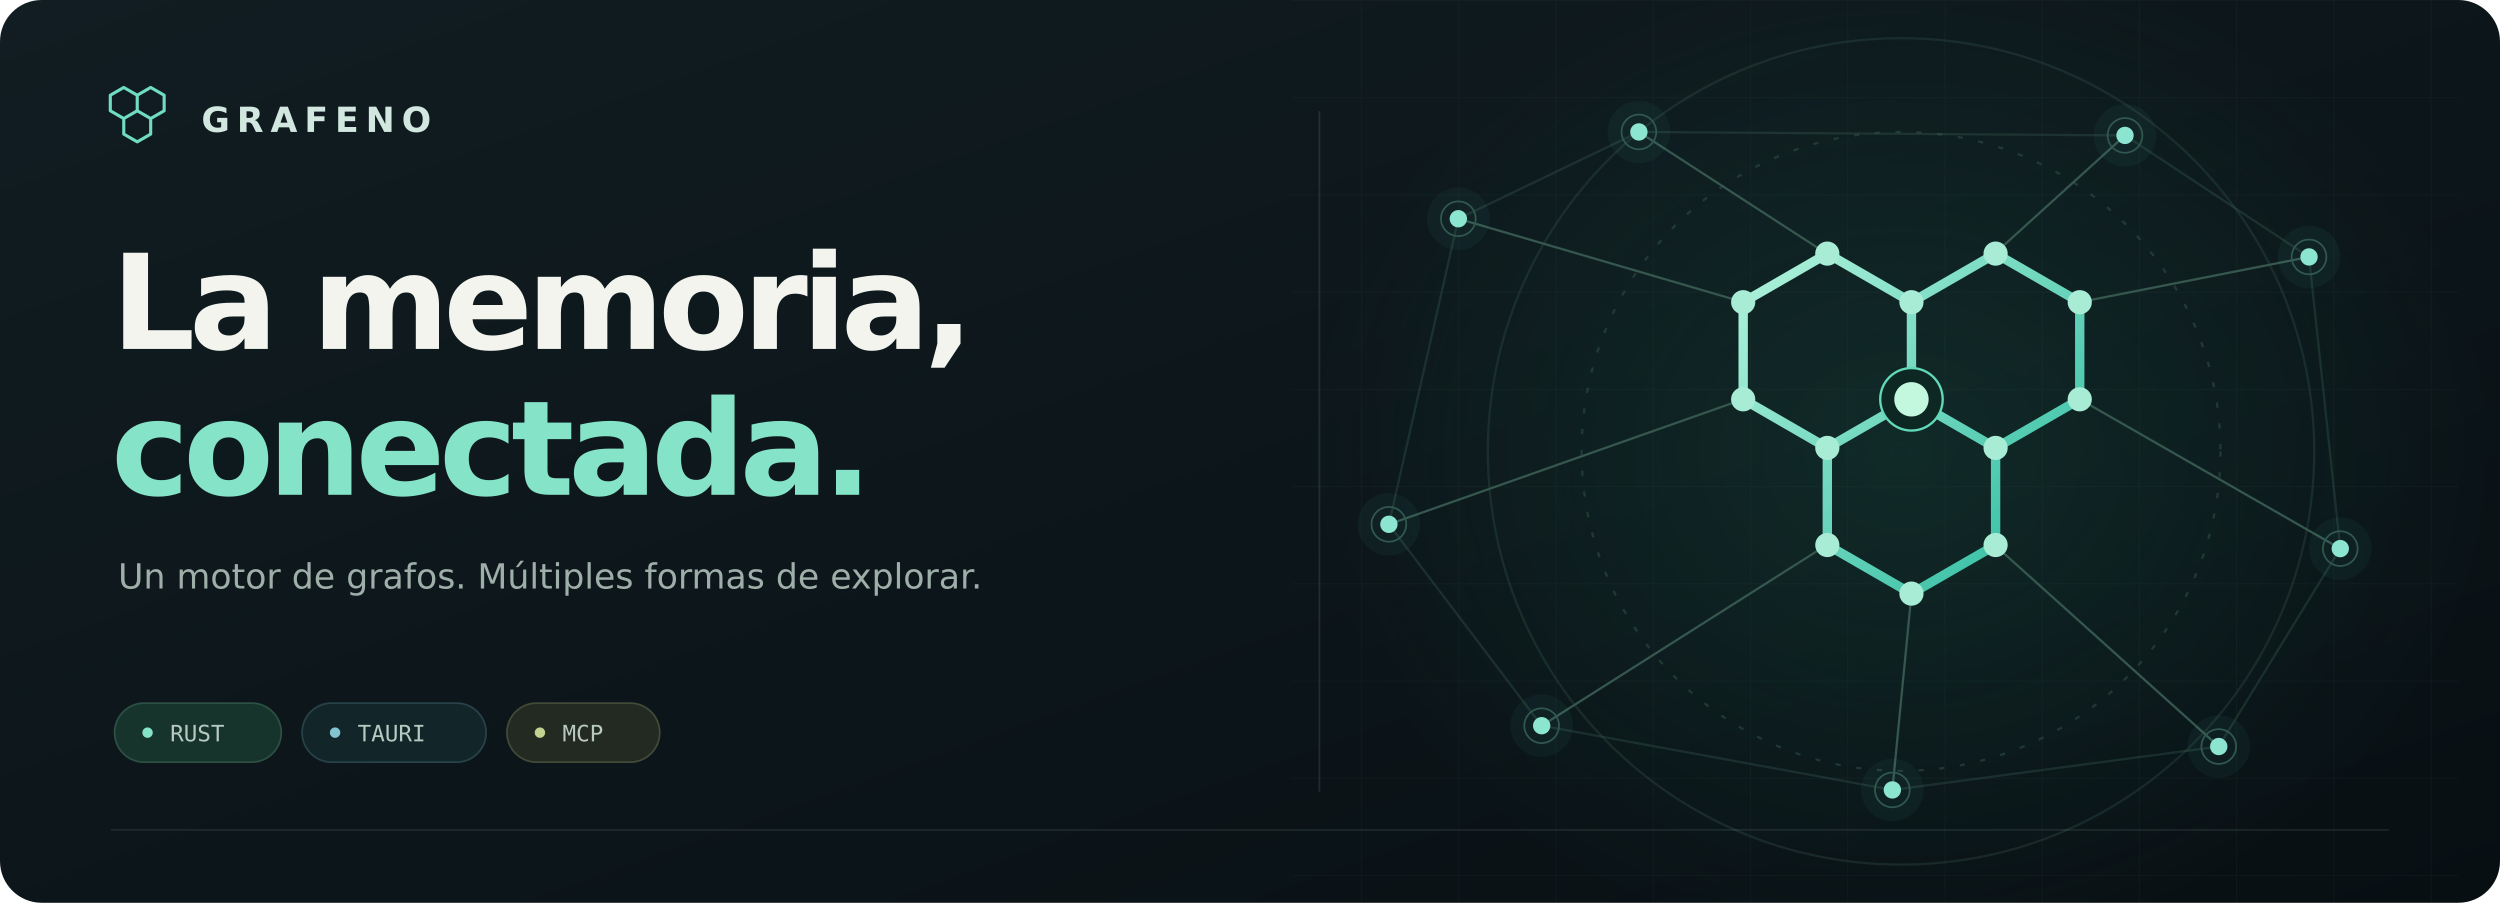
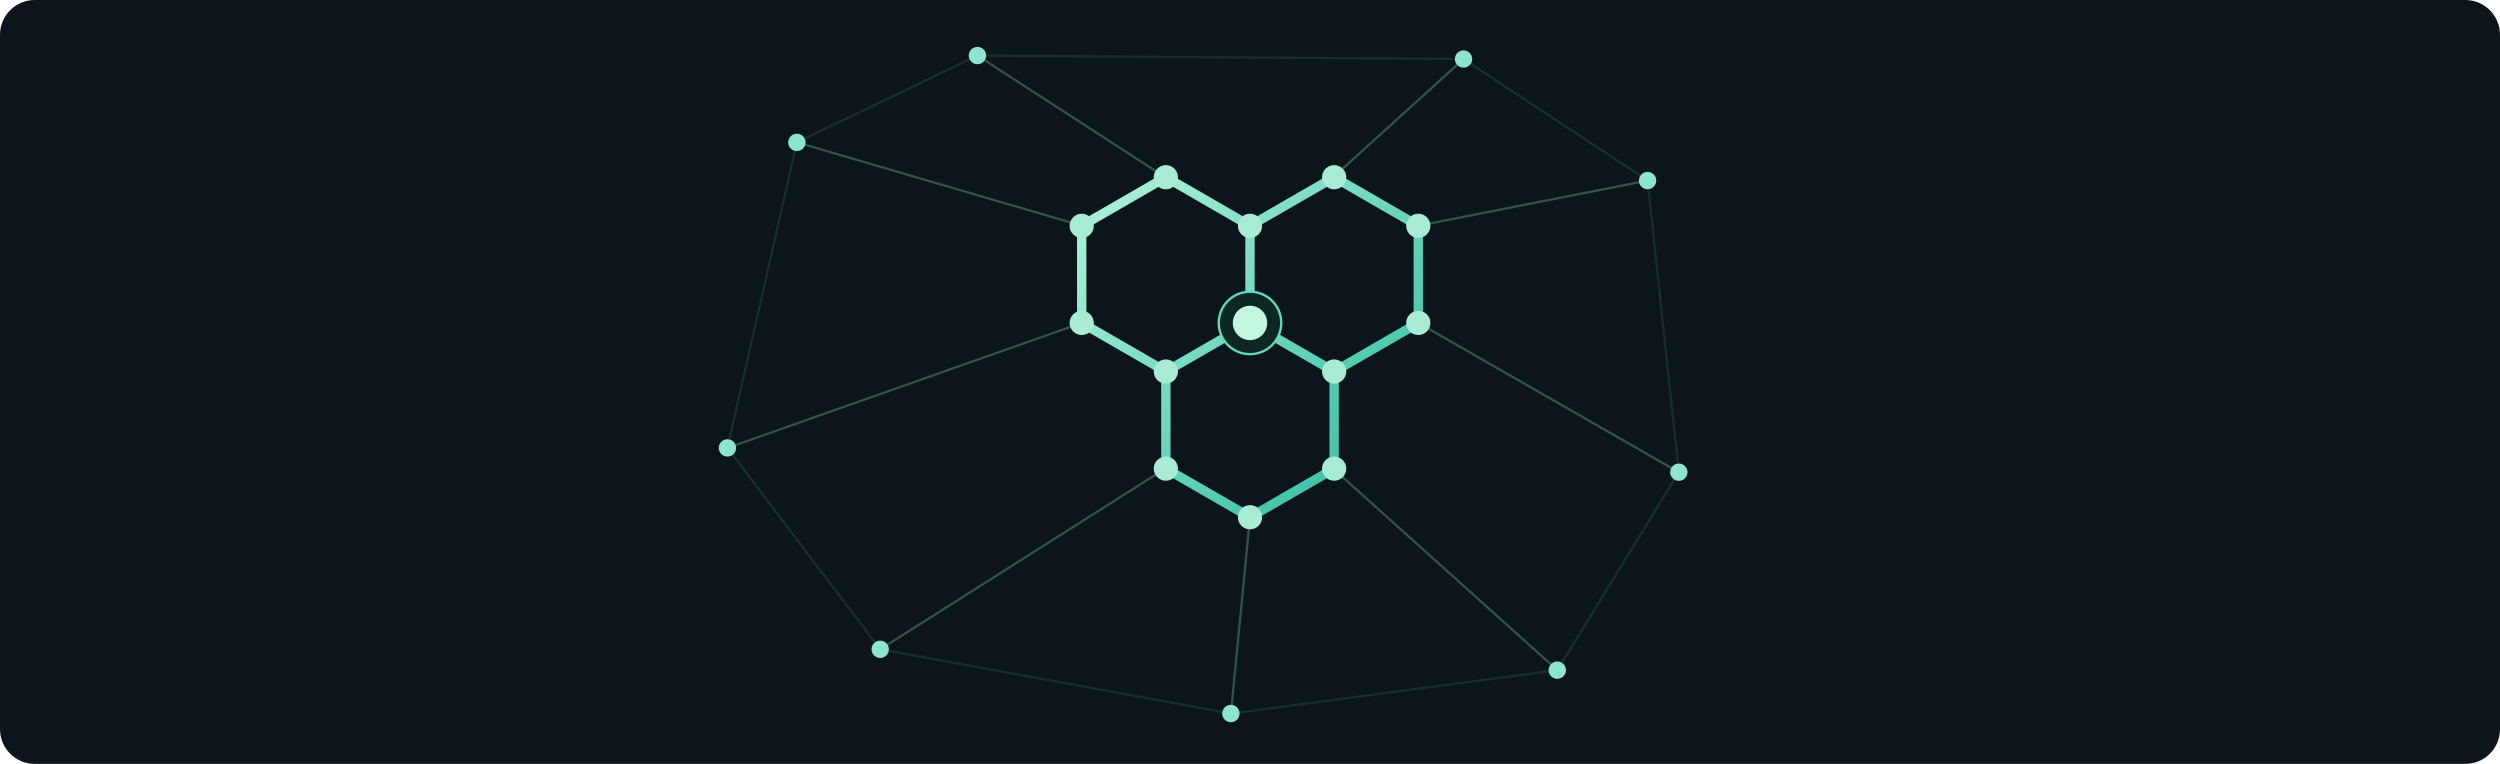
- <svg xmlns="http://www.w3.org/2000/svg" width="1440" height="520" viewBox="0 0 1440 520" role="img" aria-labelledby="title desc">
+ <svg xmlns="http://www.w3.org/2000/svg" width="1440" height="440" viewBox="0 0 1440 440" role="img" aria-labelledby="title desc">
  <defs>
-     <linearGradient id="background" x1="0" y1="0" x2="1" y2="1">
-       <stop stop-color="#111d22" />
-       <stop offset="1" stop-color="#080f13" />
-     </linearGradient>
-     <radialGradient id="field">
-       <stop stop-color="#1d6451" stop-opacity=".28" />
-       <stop offset="1" stop-color="#1d6451" stop-opacity="0" />
-     </radialGradient>
    <linearGradient id="bond" x1="0" y1="0" x2="1" y2="1">
      <stop stop-color="#b2f3dc" />
      <stop offset="1" stop-color="#27b99e" />
    </linearGradient>
-     <pattern id="grid" width="56" height="56" patternUnits="userSpaceOnUse">
-       <path d="M56 0H0V56" fill="none" stroke="#b2f3dc" stroke-opacity=".035" />
-     </pattern>
  </defs>
-   <rect width="1440" height="520" rx="24" fill="url(#background)" />
-   <rect x="744" width="672" height="520" fill="url(#grid)" />
-   <ellipse cx="1095" cy="260" rx="345" ry="290" fill="url(#field)" />
-   <path d="M760 64V456" stroke="#c0e8dc" stroke-opacity=".12" />
-   <g transform="translate(56 43) scale(.72)">
-     <path d="M10.46 16.46L10.46 28.89M10.46 16.46L21.23 10.24M10.46 28.89L21.23 35.11M21.23 10.24L32 16.46M21.23 35.11L21.23 47.54M21.23 35.11L32 28.89M21.23 47.54L32 53.76M32 16.46L32 28.89M32 16.46L42.77 10.24M32 28.89L42.77 35.11M32 53.76L42.77 47.54M42.77 10.24L53.54 16.46M42.77 35.11L42.77 47.54M42.77 35.11L53.54 28.89M53.54 16.46L53.54 28.89" stroke="#70dcc1" stroke-width="2.5" fill="none" stroke-linecap="round" />
+   <rect width="1440" height="440" rx="20" fill="#0c161a" />
+   <g transform="translate(-381 -44)">
+     <g fill="none" stroke="#315449" stroke-width="1.3">
+       <path d="M840 126L1004 174M944 76L1052 146M1224 78L1149 146M1330 148L1198 174M1348 316L1198 230M1278 430L1149 314M1090 455L1101 342M888 418L1052 314M800 302L1004 230" />
+       <path d="M840 126L944 76L1224 78L1330 148L1348 316L1278 430L1090 455L888 418L800 302Z" stroke-opacity=".38" />
+     </g>
+     <circle cx="840" cy="126" r="5" fill="#8ce5d1" />
+     <circle cx="944" cy="76" r="5" fill="#8ce5d1" />
+     <circle cx="1224" cy="78" r="5" fill="#8ce5d1" />
+     <circle cx="1330" cy="148" r="5" fill="#8ce5d1" />
+     <circle cx="1348" cy="316" r="5" fill="#8ce5d1" />
+     <circle cx="1278" cy="430" r="5" fill="#8ce5d1" />
+     <circle cx="1090" cy="455" r="5" fill="#8ce5d1" />
+     <circle cx="888" cy="418" r="5" fill="#8ce5d1" />
+     <circle cx="800" cy="302" r="5" fill="#8ce5d1" />
+     <g transform="translate(957 100) scale(4.5)">
+       <path d="M10.46 16.46L10.46 28.89M10.46 16.46L21.23 10.24M10.46 28.89L21.23 35.11M21.23 10.24L32 16.46M21.23 35.11L21.23 47.54M21.23 35.11L32 28.89M21.23 47.54L32 53.76M32 16.46L32 28.89M32 16.46L42.77 10.24M32 28.89L42.77 35.11M32 53.76L42.77 47.54M42.77 10.24L53.54 16.46M42.77 35.11L42.77 47.54M42.77 35.11L53.54 28.89M53.54 16.46L53.54 28.89" stroke="url(#bond)" stroke-width="1.2" fill="none" stroke-linecap="round" />
+       <g fill="#a8ecd6">
+         <circle cx="10.46" cy="16.46" r="1.55" />
+         <circle cx="10.46" cy="28.89" r="1.55" />
+         <circle cx="21.23" cy="10.24" r="1.55" />
+         <circle cx="21.23" cy="35.11" r="1.55" />
+         <circle cx="21.23" cy="47.54" r="1.55" />
+         <circle cx="32" cy="16.46" r="1.55" />
+         <circle cx="32" cy="53.76" r="1.55" />
+         <circle cx="42.77" cy="10.24" r="1.55" />
+         <circle cx="42.77" cy="35.11" r="1.55" />
+         <circle cx="42.77" cy="47.54" r="1.55" />
+         <circle cx="53.54" cy="16.46" r="1.55" />
+         <circle cx="53.54" cy="28.89" r="1.55" />
+       </g>
+       <circle cx="32" cy="28.89" r="4" fill="#0d2823" stroke="#62d9b8" stroke-width=".3" />
+       <circle cx="32" cy="28.89" r="2.2" fill="#c3f8df" />
+     </g>
  </g>
-   <g font-family="DejaVu Sans,Arial,sans-serif">
-     <text x="116" y="76" font-size="20" font-weight="600" letter-spacing="4" fill="#d1e7df">GRAFENO</text>
-     <text x="64" y="201" font-size="76" font-weight="700" letter-spacing="-3.5" fill="#f2f4ed">La memoria,</text>
-     <text x="64" y="285" font-size="76" font-weight="700" letter-spacing="-3.5" fill="#85e3c7">conectada.</text>
-     <text x="68" y="339" font-size="20" fill="#9eafa9">Un motor de grafos. Múltiples formas de explorar.</text>
-   </g>
-   <g fill="none" stroke="#35574d" stroke-width="1.3">
-     <circle cx="1095" cy="260" r="184" stroke-dasharray="3 9" stroke-opacity=".5" />
-     <circle cx="1095" cy="260" r="238" stroke-opacity=".32" />
-     <path d="M840 126L1004 174M944 76L1052 146M1224 78L1149 146M1330 148L1198 174M1348 316L1198 230M1278 430L1149 314M1090 455L1101 342M888 418L1052 314M800 302L1004 230" />
-     <path d="M840 126L944 76L1224 78L1330 148L1348 316L1278 430L1090 455L888 418L800 302Z" stroke-opacity=".38" />
-   </g>
-   <circle cx="840" cy="126" r="18" fill="#53d9bf" opacity=".05" />
-   <circle cx="840" cy="126" r="5" fill="#8ce5d1" />
-   <circle cx="840" cy="126" r="10" fill="none" stroke="#31584f" />
-   <circle cx="944" cy="76" r="18" fill="#53d9bf" opacity=".05" />
-   <circle cx="944" cy="76" r="5" fill="#8ce5d1" />
-   <circle cx="944" cy="76" r="10" fill="none" stroke="#31584f" />
-   <circle cx="1224" cy="78" r="18" fill="#53d9bf" opacity=".05" />
-   <circle cx="1224" cy="78" r="5" fill="#8ce5d1" />
-   <circle cx="1224" cy="78" r="10" fill="none" stroke="#31584f" />
-   <circle cx="1330" cy="148" r="18" fill="#53d9bf" opacity=".05" />
-   <circle cx="1330" cy="148" r="5" fill="#8ce5d1" />
-   <circle cx="1330" cy="148" r="10" fill="none" stroke="#31584f" />
-   <circle cx="1348" cy="316" r="18" fill="#53d9bf" opacity=".05" />
-   <circle cx="1348" cy="316" r="5" fill="#8ce5d1" />
-   <circle cx="1348" cy="316" r="10" fill="none" stroke="#31584f" />
-   <circle cx="1278" cy="430" r="18" fill="#53d9bf" opacity=".05" />
-   <circle cx="1278" cy="430" r="5" fill="#8ce5d1" />
-   <circle cx="1278" cy="430" r="10" fill="none" stroke="#31584f" />
-   <circle cx="1090" cy="455" r="18" fill="#53d9bf" opacity=".05" />
-   <circle cx="1090" cy="455" r="5" fill="#8ce5d1" />
-   <circle cx="1090" cy="455" r="10" fill="none" stroke="#31584f" />
-   <circle cx="888" cy="418" r="18" fill="#53d9bf" opacity=".05" />
-   <circle cx="888" cy="418" r="5" fill="#8ce5d1" />
-   <circle cx="888" cy="418" r="10" fill="none" stroke="#31584f" />
-   <circle cx="800" cy="302" r="18" fill="#53d9bf" opacity=".05" />
-   <circle cx="800" cy="302" r="5" fill="#8ce5d1" />
-   <circle cx="800" cy="302" r="10" fill="none" stroke="#31584f" />
-   <g transform="translate(957 100) scale(4.5)">
-     <path d="M10.46 16.46L10.46 28.89M10.46 16.46L21.23 10.24M10.46 28.89L21.23 35.11M21.23 10.24L32 16.46M21.23 35.11L21.23 47.54M21.23 35.11L32 28.89M21.23 47.54L32 53.76M32 16.46L32 28.89M32 16.46L42.77 10.24M32 28.89L42.77 35.11M32 53.76L42.77 47.54M42.77 10.24L53.54 16.46M42.77 35.11L42.77 47.54M42.77 35.11L53.54 28.89M53.54 16.46L53.54 28.89" stroke="url(#bond)" stroke-width="1.2" fill="none" stroke-linecap="round" />
-     <g fill="#a8ecd6">
-       <circle cx="10.46" cy="16.46" r="1.55" />
-       <circle cx="10.46" cy="28.89" r="1.55" />
-       <circle cx="21.23" cy="10.24" r="1.55" />
-       <circle cx="21.23" cy="35.11" r="1.55" />
-       <circle cx="21.23" cy="47.54" r="1.55" />
-       <circle cx="32" cy="16.46" r="1.55" />
-       <circle cx="32" cy="53.76" r="1.55" />
-       <circle cx="42.77" cy="10.24" r="1.55" />
-       <circle cx="42.77" cy="35.11" r="1.55" />
-       <circle cx="42.77" cy="47.54" r="1.55" />
-       <circle cx="53.54" cy="16.46" r="1.55" />
-       <circle cx="53.54" cy="28.89" r="1.55" />
-     </g>
-     <circle cx="32" cy="28.89" r="4" fill="#0d2823" stroke="#62d9b8" stroke-width=".3" />
-     <circle cx="32" cy="28.89" r="2.2" fill="#c3f8df" />
-   </g>
-   <g font-family="DejaVu Sans Mono,monospace" font-size="13" fill="#b7c9c1">
-     <rect x="66" y="405" width="96" height="34" rx="17" fill="#17342c" stroke="#2c5043" />
-     <circle cx="85" cy="422" r="3" fill="#85e3c7" />
-     <text x="98" y="427">RUST</text>
-     <rect x="174" y="405" width="106" height="34" rx="17" fill="#12262a" stroke="#284249" />
-     <circle cx="193" cy="422" r="3" fill="#82c5d0" />
-     <text x="206" y="427">TAURI</text>
-     <rect x="292" y="405" width="88" height="34" rx="17" fill="#232a22" stroke="#424a38" />
-     <circle cx="311" cy="422" r="3" fill="#c4d291" />
-     <text x="324" y="427">MCP</text>
-   </g>
-   <path d="M64 478H1376" stroke="#c0e8dc" stroke-opacity=".1" />
</svg>
